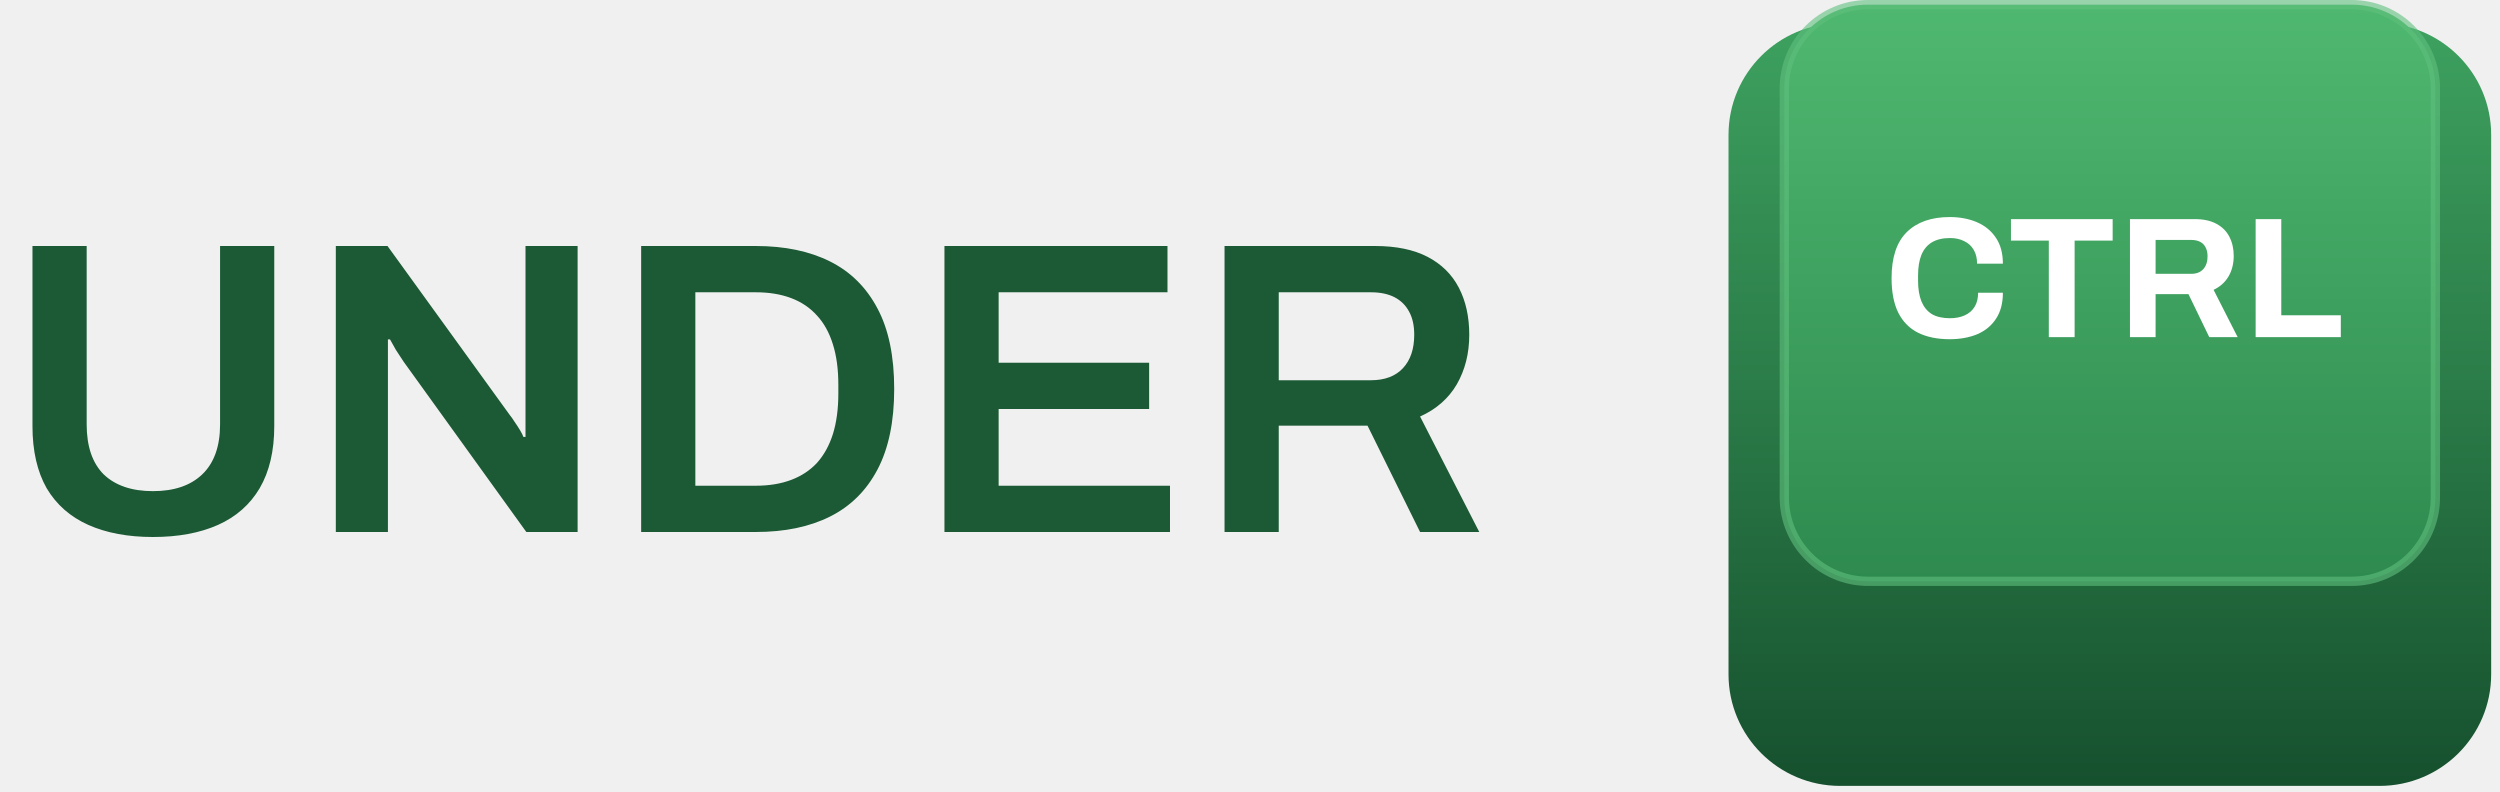
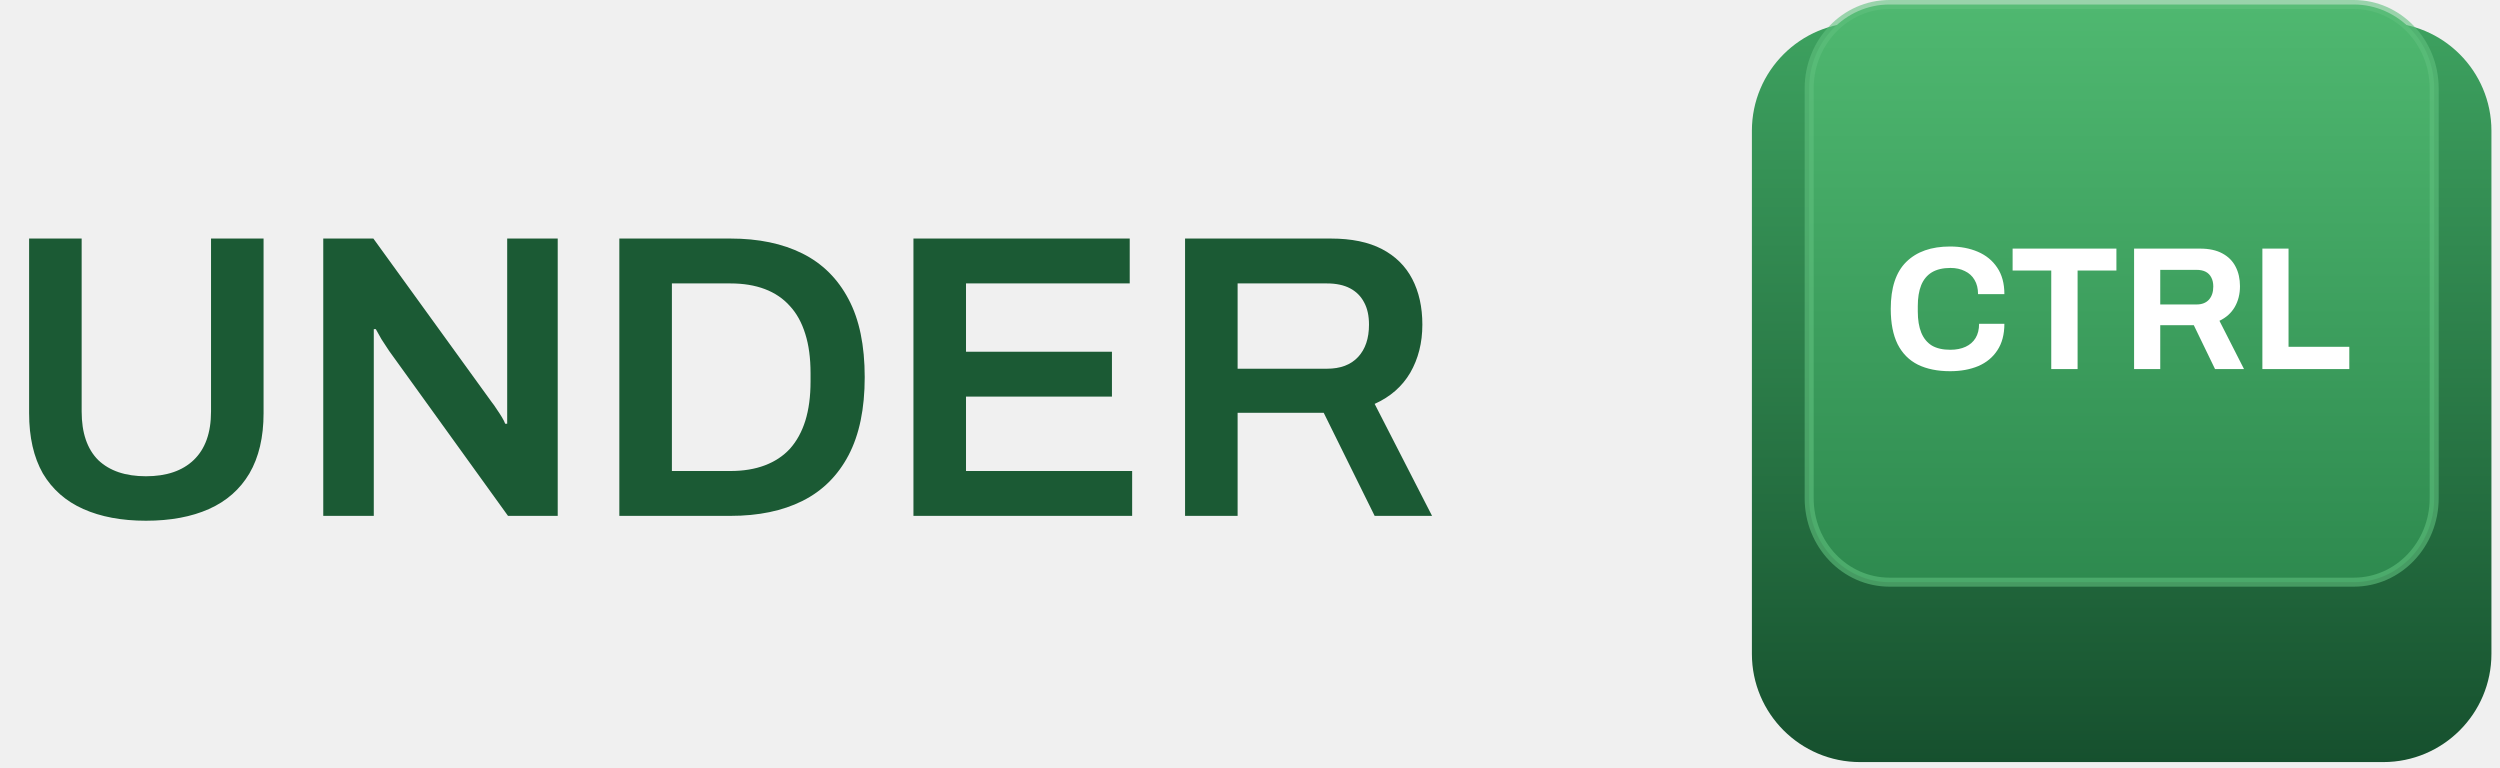
- <svg xmlns="http://www.w3.org/2000/svg" width="256" height="81" viewBox="0 0 256 81" fill="none">
-   <path d="M15.662 54.989C13.101 54.989 10.895 54.576 9.045 53.751C7.196 52.925 5.773 51.673 4.777 49.994C3.809 48.286 3.325 46.166 3.325 43.633V25.191H8.875V43.462C8.875 45.711 9.458 47.418 10.625 48.585C11.82 49.724 13.499 50.293 15.662 50.293C17.825 50.293 19.504 49.724 20.7 48.585C21.923 47.418 22.535 45.711 22.535 43.462V25.191H28.085V43.633C28.085 46.166 27.587 48.286 26.591 49.994C25.595 51.673 24.172 52.925 22.322 53.751C20.472 54.576 18.252 54.989 15.662 54.989ZM34.387 54.476V25.191H39.681L52.188 42.48C52.331 42.651 52.502 42.893 52.701 43.206C52.9 43.491 53.085 43.775 53.256 44.06C53.426 44.345 53.54 44.572 53.597 44.743H53.811C53.811 44.345 53.811 43.96 53.811 43.59C53.811 43.221 53.811 42.85 53.811 42.48V25.191H59.147V54.476H53.896L41.346 37.059C41.118 36.718 40.847 36.305 40.534 35.821C40.25 35.309 40.051 34.953 39.937 34.754H39.723C39.723 35.124 39.723 35.508 39.723 35.906C39.723 36.276 39.723 36.661 39.723 37.059V54.476H34.387ZM65.654 54.476V25.191H77.393C80.353 25.191 82.886 25.718 84.992 26.771C87.098 27.824 88.72 29.432 89.858 31.595C90.997 33.729 91.566 36.476 91.566 39.834C91.566 43.164 90.997 45.91 89.858 48.073C88.72 50.236 87.098 51.844 84.992 52.897C82.886 53.95 80.353 54.476 77.393 54.476H65.654ZM71.203 49.738H77.393C78.759 49.738 79.969 49.538 81.022 49.14C82.075 48.742 82.957 48.158 83.668 47.39C84.38 46.593 84.921 45.611 85.291 44.444C85.661 43.249 85.846 41.869 85.846 40.303V39.407C85.846 37.813 85.661 36.433 85.291 35.266C84.921 34.071 84.38 33.089 83.668 32.321C82.957 31.524 82.075 30.926 81.022 30.528C79.969 30.129 78.759 29.93 77.393 29.93H71.203V49.738ZM96.712 54.476V25.191H119.55V29.93H102.261V37.144H117.672V41.883H102.261V49.738H119.807V54.476H96.712ZM125.393 54.476V25.191H140.804C142.967 25.191 144.76 25.561 146.183 26.301C147.606 27.041 148.673 28.094 149.385 29.46C150.096 30.826 150.452 32.434 150.452 34.284C150.452 36.191 150.025 37.884 149.171 39.364C148.318 40.816 147.065 41.911 145.415 42.651L151.477 54.476H145.415L140.036 43.59H130.943V54.476H125.393ZM130.943 38.937H140.377C141.8 38.937 142.896 38.525 143.664 37.699C144.433 36.874 144.817 35.736 144.817 34.284C144.817 33.345 144.646 32.562 144.305 31.936C143.963 31.282 143.465 30.784 142.811 30.442C142.156 30.101 141.345 29.93 140.377 29.93H130.943V38.937Z" fill="#1B5A34" />
-   <path d="M243.667 2.381H188.429C182.117 2.381 177 7.498 177 13.809V69.048C177 75.359 182.117 80.476 188.429 80.476H243.667C249.978 80.476 255.095 75.359 255.095 69.048V13.809C255.095 7.498 249.978 2.381 243.667 2.381Z" fill="url(#paint0_linear_182_81)" />
-   <path d="M240.809 0.476H191.286C186.552 0.476 182.714 4.314 182.714 9.048V50.952C182.714 55.686 186.552 59.524 191.286 59.524H240.809C245.543 59.524 249.381 55.686 249.381 50.952V9.048C249.381 4.314 245.543 0.476 240.809 0.476Z" fill="url(#paint1_linear_182_81)" />
-   <path d="M240.809 0.476H191.286C186.552 0.476 182.714 4.314 182.714 9.048V50.952C182.714 55.686 186.552 59.524 191.286 59.524H240.809C245.543 59.524 249.381 55.686 249.381 50.952V9.048C249.381 4.314 245.543 0.476 240.809 0.476Z" stroke="#5FC07E" stroke-opacity="0.6" stroke-width="0.952" />
-   <path d="M199.652 34.735C198.395 34.735 197.32 34.518 196.428 34.083C195.535 33.637 194.854 32.95 194.384 32.022C193.926 31.094 193.697 29.913 193.697 28.48C193.697 26.366 194.214 24.798 195.247 23.776C196.293 22.743 197.761 22.226 199.652 22.226C200.686 22.226 201.614 22.402 202.436 22.754C203.258 23.107 203.904 23.635 204.374 24.34C204.855 25.045 205.096 25.932 205.096 27H202.453C202.453 26.437 202.336 25.961 202.101 25.573C201.878 25.186 201.555 24.892 201.132 24.692C200.721 24.481 200.239 24.375 199.687 24.375C198.935 24.375 198.313 24.522 197.82 24.816C197.338 25.109 196.98 25.544 196.745 26.12C196.522 26.683 196.41 27.376 196.41 28.199V28.745C196.41 29.59 196.527 30.301 196.762 30.877C196.997 31.441 197.35 31.869 197.82 32.163C198.301 32.445 198.918 32.586 199.67 32.586C200.257 32.586 200.768 32.486 201.202 32.286C201.637 32.087 201.972 31.793 202.207 31.405C202.442 31.018 202.559 30.542 202.559 29.978H205.096C205.096 31.047 204.861 31.934 204.391 32.639C203.933 33.343 203.293 33.872 202.471 34.224C201.649 34.565 200.709 34.735 199.652 34.735ZM209.798 34.524V24.64H205.922V22.437H216.335V24.64H212.441V34.524H209.798ZM218.108 34.524V22.437H224.733C225.625 22.437 226.365 22.596 226.953 22.913C227.552 23.23 227.998 23.676 228.292 24.252C228.585 24.816 228.732 25.468 228.732 26.208C228.732 26.995 228.556 27.694 228.203 28.304C227.851 28.903 227.34 29.361 226.671 29.679L229.137 34.524H226.23L224.098 30.119H220.733V34.524H218.108ZM220.733 28.04H224.38C224.909 28.04 225.32 27.881 225.613 27.564C225.907 27.235 226.054 26.795 226.054 26.243C226.054 25.89 225.989 25.591 225.86 25.344C225.731 25.086 225.543 24.892 225.296 24.763C225.05 24.634 224.744 24.569 224.38 24.569H220.733V28.04ZM230.978 34.524V22.437H233.603V32.286H239.699V34.524H230.978Z" fill="white" />
+ <svg xmlns="http://www.w3.org/2000/svg" width="264" height="81" viewBox="0 0 264 81" fill="none">
+   <path d="M15.411 54.989C12.849 54.989 10.644 54.576 8.794 53.751C6.944 52.925 5.521 51.673 4.525 49.994C3.557 48.286 3.074 46.166 3.074 43.633V25.191H8.623V43.462C8.623 45.711 9.207 47.418 10.373 48.585C11.569 49.724 13.248 50.293 15.411 50.293C17.574 50.293 19.253 49.724 20.448 48.585C21.672 47.418 22.284 45.711 22.284 43.462V25.191H27.833V43.633C27.833 46.166 27.335 48.286 26.339 49.994C25.343 51.673 23.92 52.925 22.07 53.751C20.22 54.576 18.001 54.989 15.411 54.989ZM34.136 54.476V25.191H39.429L51.937 42.48C52.079 42.651 52.25 42.893 52.449 43.206C52.648 43.491 52.834 43.775 53.004 44.06C53.175 44.345 53.289 44.572 53.346 44.743H53.559C53.559 44.345 53.559 43.96 53.559 43.59C53.559 43.221 53.559 42.85 53.559 42.48V25.191H58.895V54.476H53.645L41.094 37.059C40.866 36.718 40.596 36.305 40.283 35.821C39.998 35.309 39.799 34.953 39.685 34.754H39.472C39.472 35.124 39.472 35.508 39.472 35.906C39.472 36.276 39.472 36.661 39.472 37.059V54.476H34.136ZM65.402 54.476V25.191H77.142C80.102 25.191 82.634 25.718 84.74 26.771C86.846 27.824 88.469 29.432 89.607 31.595C90.745 33.729 91.314 36.476 91.314 39.834C91.314 43.164 90.745 45.91 89.607 48.073C88.469 50.236 86.846 51.844 84.74 52.897C82.634 53.95 80.102 54.476 77.142 54.476H65.402ZM70.952 49.738H77.142C78.508 49.738 79.717 49.538 80.77 49.14C81.823 48.742 82.706 48.158 83.417 47.39C84.129 46.593 84.669 45.611 85.039 44.444C85.409 43.249 85.594 41.869 85.594 40.303V39.407C85.594 37.813 85.409 36.433 85.039 35.266C84.669 34.071 84.129 33.089 83.417 32.321C82.706 31.524 81.823 30.926 80.77 30.528C79.717 30.129 78.508 29.93 77.142 29.93H70.952V49.738ZM96.46 54.476V25.191H119.299V29.93H102.01V37.144H117.421V41.883H102.01V49.738H119.555V54.476H96.46ZM125.142 54.476V25.191H140.553C142.716 25.191 144.509 25.561 145.932 26.301C147.355 27.041 148.422 28.094 149.133 29.46C149.845 30.826 150.201 32.434 150.201 34.284C150.201 36.191 149.774 37.884 148.92 39.364C148.066 40.816 146.814 41.911 145.163 42.651L151.225 54.476H145.163L139.784 43.59H130.692V54.476H125.142ZM130.692 38.937H140.126C141.549 38.937 142.645 38.525 143.413 37.699C144.181 36.874 144.566 35.736 144.566 34.284C144.566 33.345 144.395 32.562 144.053 31.936C143.712 31.282 143.214 30.784 142.559 30.442C141.905 30.101 141.094 29.93 140.126 29.93H130.692V38.937Z" fill="#1B5A34" />
+   <path d="M251.667 2.381H196.429C190.117 2.381 185 7.498 185 13.809V69.048C185 75.359 190.117 80.476 196.429 80.476H251.667C257.978 80.476 263.095 75.359 263.095 69.048V13.809C263.095 7.498 257.978 2.381 251.667 2.381Z" fill="url(#paint0_linear_218_211)" />
+   <path d="M248.562 0.476H199.533C194.847 0.476 191.048 4.441 191.048 9.331V52.621C191.048 57.512 194.847 61.476 199.533 61.476H248.562C253.248 61.476 257.048 57.512 257.048 52.621V9.331C257.048 4.441 253.248 0.476 248.562 0.476Z" fill="url(#paint1_linear_218_211)" />
+   <path d="M248.562 0.476H199.533C194.847 0.476 191.048 4.441 191.048 9.331V52.621C191.048 57.512 194.847 61.476 199.533 61.476H248.562C253.248 61.476 257.048 57.512 257.048 52.621V9.331C257.048 4.441 253.248 0.476 248.562 0.476Z" stroke="#5FC07E" stroke-opacity="0.6" stroke-width="0.952" />
+   <path d="M205.932 39.199C204.609 39.199 203.478 38.97 202.538 38.513C201.598 38.043 200.881 37.319 200.386 36.343C199.904 35.366 199.663 34.123 199.663 32.615C199.663 30.389 200.207 28.739 201.295 27.663C202.396 26.575 203.941 26.031 205.932 26.031C207.02 26.031 207.997 26.216 208.862 26.587C209.728 26.958 210.408 27.515 210.902 28.256C211.409 28.998 211.663 29.932 211.663 31.057H208.881C208.881 30.463 208.757 29.963 208.51 29.555C208.275 29.147 207.935 28.837 207.49 28.627C207.057 28.405 206.55 28.294 205.969 28.294C205.178 28.294 204.522 28.448 204.003 28.757C203.496 29.066 203.119 29.524 202.872 30.13C202.637 30.723 202.519 31.453 202.519 32.318V32.893C202.519 33.783 202.643 34.531 202.89 35.137C203.138 35.731 203.508 36.182 204.003 36.491C204.51 36.788 205.159 36.936 205.95 36.936C206.569 36.936 207.106 36.831 207.564 36.621C208.021 36.411 208.374 36.102 208.621 35.694C208.868 35.285 208.992 34.785 208.992 34.191H211.663C211.663 35.316 211.415 36.25 210.921 36.992C210.439 37.734 209.765 38.29 208.899 38.661C208.034 39.02 207.045 39.199 205.932 39.199ZM216.612 38.976V28.572H212.532V26.253H223.493V28.572H219.394V38.976H216.612ZM225.359 38.976V26.253H232.332C233.272 26.253 234.051 26.42 234.669 26.754C235.3 27.088 235.77 27.558 236.079 28.164C236.388 28.757 236.542 29.443 236.542 30.222C236.542 31.051 236.357 31.786 235.986 32.429C235.615 33.06 235.077 33.542 234.373 33.876L236.969 38.976H233.909L231.665 34.34H228.122V38.976H225.359ZM228.122 32.151H231.962C232.518 32.151 232.951 31.984 233.26 31.65C233.569 31.304 233.723 30.84 233.723 30.259C233.723 29.889 233.655 29.573 233.519 29.314C233.383 29.041 233.186 28.837 232.926 28.701C232.666 28.566 232.345 28.497 231.962 28.497H228.122V32.151ZM238.907 38.976V26.253H241.67V36.621H248.087V38.976H238.907Z" fill="white" />
  <defs>
-     <linearGradient id="paint0_linear_182_81" x1="177" y1="2.381" x2="177" y2="80.476" gradientUnits="userSpaceOnUse">
+     <linearGradient id="paint0_linear_218_211" x1="185" y1="2.381" x2="185" y2="80.476" gradientUnits="userSpaceOnUse">
      <stop stop-color="#3DA15F" />
      <stop offset="0.5" stop-color="#2A7A47" />
      <stop offset="1" stop-color="#16502E" />
    </linearGradient>
-     <linearGradient id="paint1_linear_182_81" x1="182.714" y1="0.476" x2="182.714" y2="59.524" gradientUnits="userSpaceOnUse">
+     <linearGradient id="paint1_linear_218_211" x1="191.048" y1="0.476" x2="191.048" y2="61.476" gradientUnits="userSpaceOnUse">
      <stop stop-color="#4FB870" />
      <stop offset="1" stop-color="#2E8A4F" />
    </linearGradient>
  </defs>
</svg>
